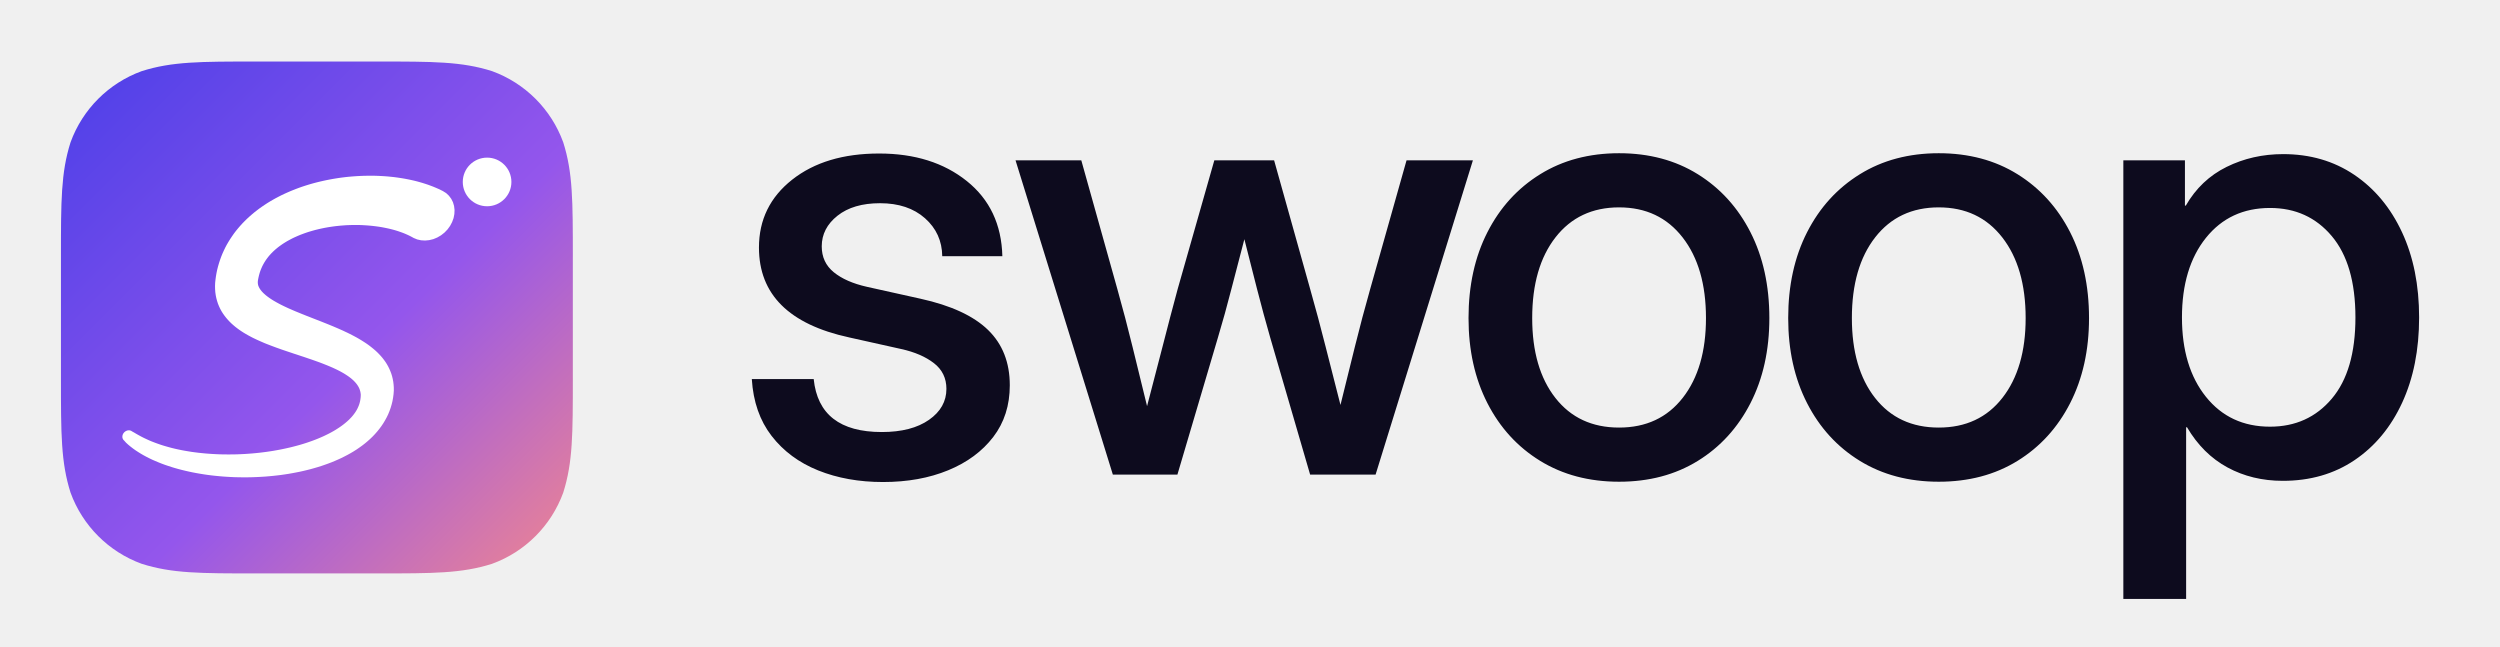
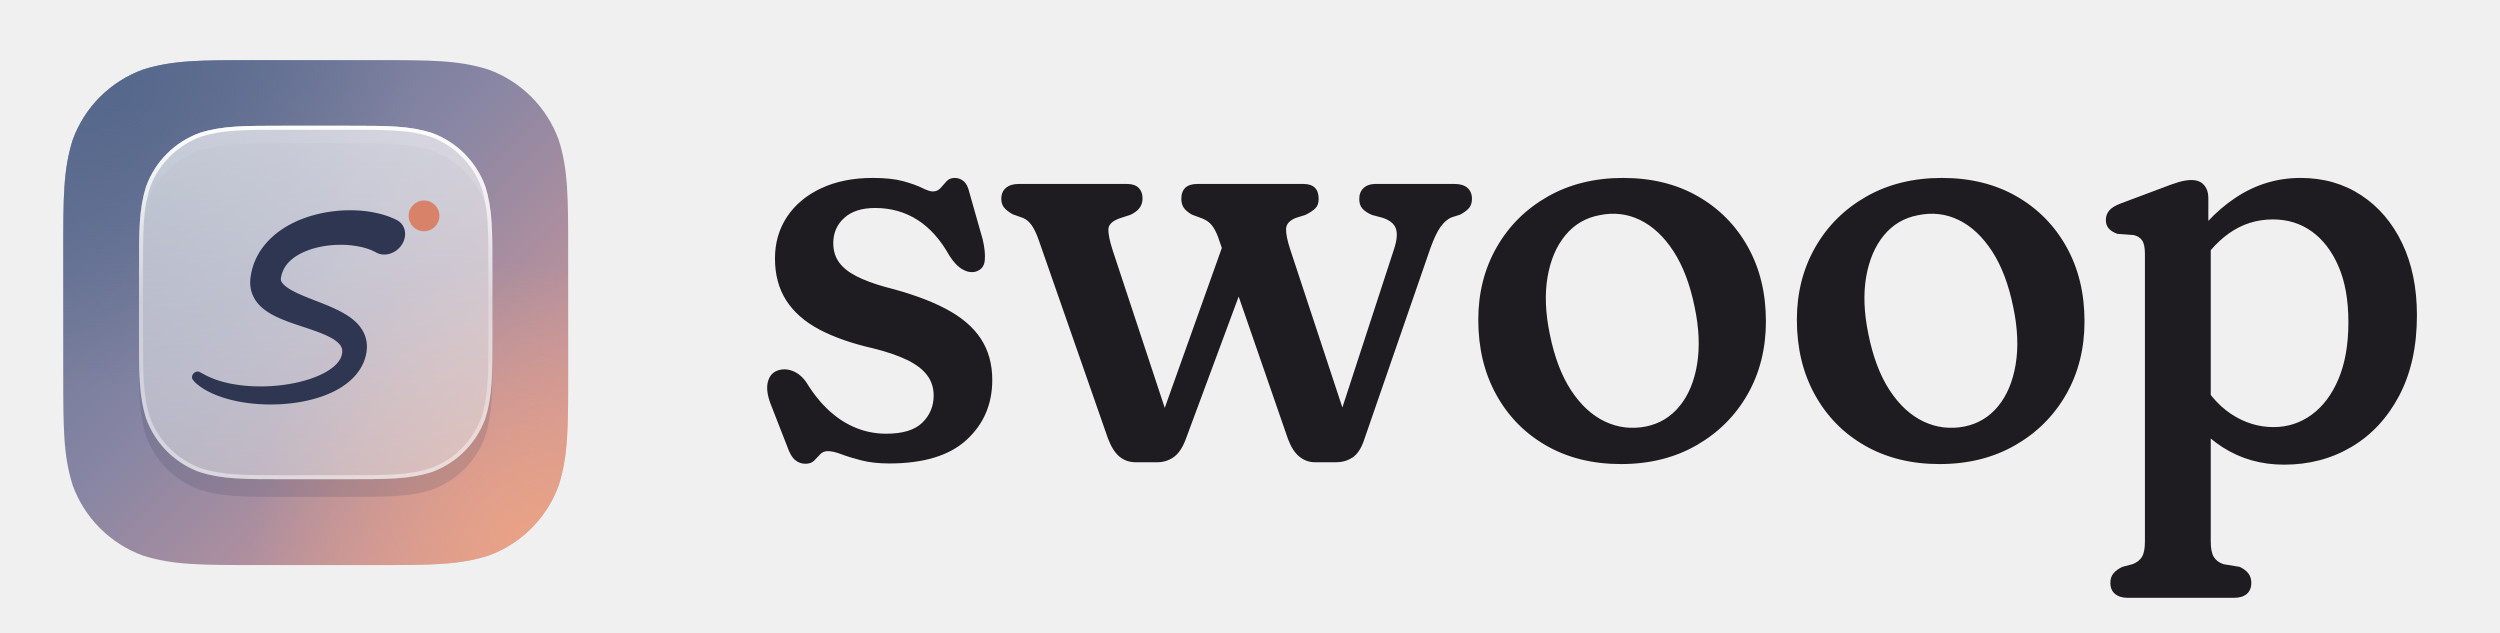
- <svg xmlns="http://www.w3.org/2000/svg" width="820" height="212" viewBox="0 0 820.48 211.74">
+ <svg xmlns="http://www.w3.org/2000/svg" width="830" height="210" viewBox="0 0 829.70 210.45">
  <defs>
    <linearGradient id="sym" x1="0" y1="0" x2="1" y2="1">
-       <stop offset="0" stop-color="#4B3FE8" />
-       <stop offset=".58" stop-color="#9456EC" />
-       <stop offset="1" stop-color="#F0868F" />
+       <stop offset="0" stop-color="#5A6D8F" />
+       <stop offset=".45" stop-color="#8886A4" />
+       <stop offset=".8" stop-color="#C3949B" />
+       <stop offset="1" stop-color="#DE9F8E" />
+     </linearGradient>
+     <radialGradient id="symPeach" cx=".92" cy=".95" r=".55">
+       <stop offset="0" stop-color="#EDA384" stop-opacity=".85" />
+       <stop offset="1" stop-color="#EDA384" stop-opacity="0" />
+     </radialGradient>
+     <radialGradient id="symSlate" cx=".1" cy=".05" r=".6">
+       <stop offset="0" stop-color="#52658A" stop-opacity=".8" />
+       <stop offset="1" stop-color="#52658A" stop-opacity="0" />
+     </radialGradient>
+     <linearGradient id="frost" x1="0" y1="0" x2="0" y2="1">
+       <stop offset="0" stop-color="#fff" stop-opacity=".66" />
+       <stop offset="1" stop-color="#fff" stop-opacity=".44" />
+     </linearGradient>
+     <linearGradient id="frostEdge" x1="0" y1="0" x2="0" y2="1">
+       <stop offset="0" stop-color="#fff" stop-opacity=".95" />
+       <stop offset=".5" stop-color="#fff" stop-opacity=".25" />
+       <stop offset="1" stop-color="#fff" stop-opacity=".45" />
    </linearGradient>
    <linearGradient id="shg" x1="0" y1="0" x2="1" y2="1">
-       <stop offset="0" stop-color="#12A594" />
-       <stop offset="1" stop-color="#0B6E8C" />
+       <stop offset="0" stop-color="#8DBDB2" />
+       <stop offset="1" stop-color="#4F857F" />
    </linearGradient>
  </defs>
  <path d="M84.20,20.00 L123.80,20.00 C142.28,20.00 151.53,20.00 161.48,23.15 C172.34,27.10 180.90,35.66 184.85,46.52 C188.00,56.47 188.00,65.72 188.00,84.20 L188.00,123.80 C188.00,142.28 188.00,151.53 184.85,161.48 C180.90,172.34 172.34,180.90 161.48,184.85 C151.53,188.00 142.28,188.00 123.80,188.00 L84.20,188.00 C65.72,188.00 56.47,188.00 46.52,184.85 C35.66,180.90 27.10,172.34 23.15,161.48 C20.00,151.53 20.00,142.28 20.00,123.80 L20.00,84.20 C20.00,65.72 20.00,56.47 23.15,46.52 C27.10,35.66 35.66,27.10 46.52,23.15 C56.47,20.00 65.72,20.00 84.20,20.00 Z" fill="url(#sym)" />
-   <path d="M40.73,144.38 L41.35,145.08 L42.07,145.74 L42.83,146.37 L43.62,146.98 L44.44,147.57 L45.30,148.13 L46.18,148.68 L47.09,149.21 L48.02,149.71 L48.98,150.20 L49.96,150.67 L50.97,151.11 L51.99,151.54 L53.04,151.96 L54.10,152.35 L55.19,152.72 L56.29,153.08 L57.41,153.42 L58.55,153.74 L59.70,154.04 L60.86,154.32 L62.04,154.59 L63.23,154.84 L64.43,155.07 L65.64,155.28 L66.87,155.48 L68.10,155.66 L69.34,155.82 L70.59,155.96 L71.84,156.08 L73.10,156.19 L74.37,156.28 L75.64,156.35 L76.91,156.41 L78.19,156.44 L79.47,156.46 L80.75,156.46 L82.03,156.45 L83.31,156.41 L84.59,156.36 L85.87,156.29 L87.14,156.21 L88.41,156.10 L89.68,155.98 L90.94,155.84 L92.20,155.69 L93.45,155.51 L94.69,155.32 L95.93,155.10 L97.15,154.87 L98.37,154.63 L99.58,154.36 L100.78,154.07 L101.96,153.77 L103.14,153.44 L104.30,153.10 L105.45,152.74 L106.58,152.35 L107.70,151.95 L108.81,151.53 L109.90,151.08 L110.97,150.61 L112.03,150.13 L113.06,149.61 L114.08,149.08 L115.09,148.52 L116.07,147.94 L117.03,147.33 L117.96,146.69 L118.88,146.03 L119.77,145.34 L120.63,144.62 L121.47,143.87 L122.28,143.09 L123.05,142.28 L123.80,141.43 L124.50,140.56 L125.17,139.66 L125.80,138.72 L126.38,137.75 L126.92,136.76 L127.41,135.74 L127.84,134.69 L128.22,133.62 L128.54,132.54 L128.81,131.43 L129.01,130.31 L129.16,129.18 L129.25,127.98 L129.24,126.92 L129.17,125.98 L129.06,125.06 L128.89,124.16 L128.68,123.29 L128.42,122.44 L128.11,121.62 L127.76,120.82 L127.38,120.05 L126.96,119.31 L126.51,118.60 L126.02,117.92 L125.51,117.26 L124.97,116.63 L124.41,116.03 L123.83,115.44 L123.23,114.88 L122.60,114.34 L121.96,113.82 L121.31,113.31 L120.64,112.82 L119.95,112.35 L119.25,111.90 L118.54,111.45 L117.82,111.02 L117.09,110.60 L116.35,110.20 L115.59,109.80 L114.83,109.41 L114.06,109.03 L113.29,108.67 L112.51,108.30 L111.72,107.95 L110.93,107.60 L110.13,107.26 L109.34,106.92 L108.53,106.59 L107.73,106.26 L106.93,105.94 L106.13,105.62 L105.33,105.30 L104.53,104.99 L103.73,104.68 L102.94,104.37 L102.15,104.06 L101.37,103.75 L100.59,103.45 L99.82,103.14 L99.06,102.84 L98.31,102.53 L97.57,102.23 L96.84,101.93 L96.12,101.62 L95.41,101.31 L94.72,101.01 L94.05,100.70 L93.39,100.39 L92.75,100.08 L92.13,99.77 L91.52,99.45 L90.94,99.14 L90.38,98.82 L89.84,98.51 L89.32,98.19 L88.83,97.87 L88.37,97.56 L87.93,97.24 L87.52,96.93 L87.14,96.62 L86.79,96.31 L86.46,96.01 L86.17,95.71 L85.90,95.42 L85.67,95.13 L85.46,94.86 L85.28,94.59 L85.13,94.34 L85.00,94.09 L84.89,93.86 L84.80,93.63 L84.73,93.42 L84.68,93.20 L84.65,93.00 L84.62,92.79 L84.61,92.57 L84.61,92.35 L84.62,92.12 L84.65,91.86 L84.70,91.57 L84.82,90.97 L84.95,90.38 L85.10,89.81 L85.26,89.26 L85.44,88.72 L85.64,88.20 L85.85,87.70 L86.07,87.21 L86.31,86.74 L86.57,86.27 L86.83,85.82 L87.11,85.38 L87.41,84.94 L87.72,84.52 L88.04,84.10 L88.38,83.69 L88.74,83.29 L89.11,82.89 L89.50,82.50 L89.90,82.12 L90.32,81.74 L90.76,81.37 L91.21,81.00 L91.68,80.64 L92.17,80.29 L92.67,79.94 L93.19,79.60 L93.72,79.27 L94.27,78.94 L94.84,78.63 L95.42,78.32 L96.01,78.01 L96.62,77.72 L97.25,77.44 L97.89,77.16 L98.54,76.89 L99.20,76.64 L99.87,76.39 L100.56,76.15 L101.25,75.92 L101.96,75.71 L102.68,75.50 L103.40,75.30 L104.13,75.12 L104.88,74.94 L105.62,74.78 L106.38,74.62 L107.14,74.48 L107.90,74.35 L108.67,74.23 L109.45,74.12 L110.23,74.02 L111.01,73.94 L111.79,73.86 L112.57,73.80 L113.36,73.74 L114.14,73.70 L114.93,73.67 L115.71,73.65 L116.49,73.65 L117.27,73.65 L118.05,73.66 L118.83,73.69 L119.60,73.73 L120.36,73.78 L121.12,73.84 L121.87,73.91 L122.62,73.99 L123.36,74.08 L124.09,74.18 L124.82,74.29 L125.53,74.41 L126.23,74.55 L126.93,74.69 L127.61,74.84 L128.28,75.00 L128.94,75.17 L129.59,75.35 L130.22,75.54 L130.84,75.74 L131.44,75.95 L132.03,76.16 L132.60,76.38 L133.15,76.61 L133.69,76.85 L134.21,77.09 L134.71,77.34 L135.19,77.59 L135.74,77.90 L136.92,78.39 L138.19,78.67 L139.52,78.75 L140.87,78.62 L142.22,78.29 L143.52,77.75 L144.75,77.03 L145.88,76.14 L146.88,75.10 L147.72,73.94 L148.38,72.69 L148.86,71.38 L149.12,70.04 L149.18,68.71 L149.02,67.41 L148.66,66.18 L148.09,65.05 L147.34,64.05 L146.43,63.19 L145.36,62.52 L144.64,62.16 L143.82,61.77 L142.99,61.41 L142.15,61.06 L141.30,60.74 L140.43,60.42 L139.55,60.13 L138.67,59.85 L137.77,59.59 L136.87,59.34 L135.95,59.11 L135.03,58.90 L134.09,58.70 L133.15,58.52 L132.21,58.35 L131.25,58.20 L130.29,58.06 L129.32,57.93 L128.34,57.83 L127.36,57.73 L126.37,57.65 L125.38,57.59 L124.39,57.54 L123.39,57.50 L122.38,57.48 L121.37,57.48 L120.36,57.49 L119.35,57.51 L118.33,57.55 L117.31,57.60 L116.29,57.67 L115.27,57.75 L114.24,57.84 L113.22,57.95 L112.19,58.08 L111.17,58.22 L110.15,58.38 L109.13,58.55 L108.11,58.74 L107.09,58.94 L106.07,59.16 L105.06,59.39 L104.04,59.64 L103.04,59.90 L102.03,60.18 L101.03,60.48 L100.04,60.79 L99.05,61.12 L98.06,61.47 L97.08,61.84 L96.11,62.22 L95.14,62.62 L94.18,63.04 L93.23,63.47 L92.29,63.92 L91.35,64.40 L90.42,64.89 L89.51,65.40 L88.60,65.93 L87.71,66.48 L86.82,67.06 L85.95,67.65 L85.09,68.26 L84.25,68.90 L83.41,69.56 L82.60,70.24 L81.80,70.94 L81.02,71.66 L80.26,72.41 L79.51,73.18 L78.79,73.97 L78.09,74.79 L77.41,75.62 L76.76,76.48 L76.14,77.37 L75.54,78.27 L74.97,79.19 L74.42,80.13 L73.91,81.10 L73.44,82.08 L72.99,83.08 L72.58,84.09 L72.21,85.12 L71.87,86.17 L71.56,87.23 L71.29,88.30 L71.06,89.38 L70.87,90.48 L70.72,91.60 L70.61,92.63 L70.57,93.67 L70.59,94.69 L70.66,95.70 L70.80,96.68 L70.99,97.64 L71.24,98.57 L71.53,99.47 L71.88,100.33 L72.27,101.16 L72.70,101.95 L73.17,102.70 L73.68,103.42 L74.21,104.10 L74.77,104.75 L75.35,105.37 L75.95,105.96 L76.58,106.52 L77.22,107.06 L77.88,107.57 L78.55,108.06 L79.24,108.53 L79.94,108.98 L80.66,109.41 L81.38,109.82 L82.12,110.22 L82.86,110.61 L83.62,110.98 L84.38,111.34 L85.16,111.69 L85.94,112.03 L86.72,112.37 L87.51,112.69 L88.31,113.00 L89.12,113.31 L89.92,113.61 L90.73,113.91 L91.55,114.20 L92.36,114.49 L93.18,114.77 L94.00,115.05 L94.81,115.32 L95.63,115.59 L96.44,115.87 L97.26,116.13 L98.06,116.40 L98.87,116.67 L99.67,116.93 L100.46,117.20 L101.25,117.47 L102.03,117.73 L102.80,118.00 L103.56,118.27 L104.32,118.54 L105.06,118.81 L105.79,119.09 L106.50,119.37 L107.21,119.65 L107.89,119.93 L108.57,120.22 L109.22,120.50 L109.86,120.80 L110.48,121.09 L111.08,121.39 L111.66,121.69 L112.22,122.00 L112.75,122.30 L113.26,122.61 L113.75,122.93 L114.22,123.24 L114.66,123.56 L115.07,123.87 L115.46,124.19 L115.82,124.51 L116.16,124.83 L116.46,125.15 L116.75,125.47 L117.00,125.78 L117.24,126.10 L117.44,126.41 L117.63,126.72 L117.79,127.03 L117.94,127.35 L118.06,127.67 L118.16,127.99 L118.25,128.32 L118.32,128.66 L118.37,129.02 L118.40,129.28 L118.39,129.80 L118.35,130.35 L118.28,130.88 L118.19,131.40 L118.07,131.90 L117.93,132.40 L117.76,132.88 L117.56,133.36 L117.34,133.84 L117.09,134.32 L116.81,134.79 L116.50,135.26 L116.15,135.74 L115.78,136.21 L115.37,136.69 L114.92,137.16 L114.44,137.64 L113.93,138.11 L113.38,138.58 L112.80,139.05 L112.19,139.51 L111.54,139.97 L110.86,140.42 L110.15,140.87 L109.41,141.31 L108.64,141.74 L107.84,142.16 L107.01,142.57 L106.15,142.98 L105.27,143.37 L104.37,143.75 L103.44,144.12 L102.49,144.48 L101.52,144.82 L100.53,145.16 L99.52,145.48 L98.49,145.79 L97.44,146.08 L96.38,146.36 L95.30,146.63 L94.21,146.88 L93.10,147.12 L91.98,147.35 L90.85,147.56 L89.72,147.76 L88.57,147.94 L87.41,148.11 L86.25,148.26 L85.08,148.40 L83.91,148.52 L82.73,148.63 L81.54,148.72 L80.36,148.80 L79.17,148.86 L77.98,148.91 L76.80,148.94 L75.61,148.95 L74.43,148.95 L73.24,148.94 L72.07,148.91 L70.89,148.86 L69.73,148.80 L68.57,148.72 L67.41,148.63 L66.27,148.52 L65.13,148.40 L64.01,148.26 L62.89,148.11 L61.79,147.93 L60.70,147.75 L59.63,147.55 L58.56,147.33 L57.52,147.10 L56.48,146.85 L55.47,146.58 L54.47,146.30 L53.49,146.01 L52.54,145.70 L51.60,145.37 L50.68,145.03 L49.78,144.68 L48.90,144.31 L48.05,143.92 L47.22,143.53 L46.41,143.12 L45.62,142.69 L44.85,142.26 L44.11,141.82 L43.32,141.38 L43.10,141.23 L42.84,141.12 L42.57,141.05 L42.29,141.03 L41.99,141.05 L41.70,141.12 L41.42,141.23 L41.15,141.38 L40.90,141.57 L40.68,141.79 L40.49,142.04 L40.34,142.31 L40.24,142.59 L40.17,142.88 L40.16,143.17 L40.18,143.45 L40.26,143.72 L40.38,143.97 L40.53,144.19 Z" fill="#FFFFFF" />
-   <circle cx="159.86" cy="59.52" r="7.98" fill="#FFFFFF" />
-   <path d="M289.805 158.004Q277.988 158.004 268.516 154.195Q259.043 150.387 253.232 142.867Q247.422 135.348 246.738 124.215H267.051Q268.809 141.598 289.414 141.598Q299.18 141.598 304.893 137.594Q310.605 133.59 310.605 127.438Q310.605 122.164 306.504 118.99Q302.402 115.816 295.762 114.352L278.672 110.543Q249.082 104.098 249.082 81.051Q249.082 67.379 259.971 58.785Q270.859 50.191 288.535 50.191Q306.016 50.191 317.295 59.225Q328.574 68.258 328.965 83.883H309.238Q309.141 76.363 303.574 71.432Q298.008 66.5 288.828 66.5Q280.039 66.5 274.863 70.602Q269.688 74.703 269.688 80.66Q269.688 85.934 273.643 89.156Q277.598 92.379 284.531 93.941L302.109 97.848Q317.148 101.168 324.277 108.102Q331.406 115.035 331.406 126.266Q331.406 136.129 325.986 143.209Q320.566 150.289 311.191 154.146Q301.816 158.004 289.805 158.004Z M365.227 155.562 333.293 52.438H354.875L366.691 94.625Q369.328 104.0 371.721 113.766Q374.113 123.531 376.457 133.102Q378.996 123.531 381.486 113.766Q383.977 104.0 386.516 94.625L398.527 52.438H418.156L429.973 94.625Q432.609 103.902 435.051 113.57Q437.492 123.238 439.934 132.711Q442.277 123.238 444.67 113.57Q447.062 103.902 449.699 94.625L461.613 52.438H483.391L451.457 155.562H429.973L416.887 110.641Q414.641 102.828 412.541 94.625Q410.441 86.422 408.391 78.316Q406.242 86.422 404.143 94.625Q402.043 102.828 399.699 110.641L386.418 155.562Z M531.371 157.906Q516.625 157.906 505.492 151.07Q494.359 144.234 488.158 132.125Q481.957 120.016 481.957 104.195Q481.957 88.18 488.158 76.021Q494.359 63.863 505.492 56.979Q516.625 50.094 531.371 50.094Q546.117 50.094 557.201 56.979Q568.285 63.863 574.486 76.021Q580.688 88.18 580.688 104.195Q580.688 120.016 574.486 132.125Q568.285 144.234 557.201 151.07Q546.117 157.906 531.371 157.906ZM531.371 140.133Q544.652 140.133 552.27 130.367Q559.887 120.602 559.887 104.195Q559.887 87.594 552.221 77.73Q544.555 67.867 531.371 67.867Q518.188 67.867 510.521 77.682Q502.855 87.496 502.855 104.195Q502.855 120.699 510.473 130.416Q518.09 140.133 531.371 140.133Z M636.285 157.906Q621.539 157.906 610.406 151.07Q599.273 144.234 593.072 132.125Q586.871 120.016 586.871 104.195Q586.871 88.18 593.072 76.021Q599.273 63.863 610.406 56.979Q621.539 50.094 636.285 50.094Q651.031 50.094 662.115 56.979Q673.199 63.863 679.4 76.021Q685.602 88.18 685.602 104.195Q685.602 120.016 679.4 132.125Q673.199 144.234 662.115 151.07Q651.031 157.906 636.285 157.906ZM636.285 140.133Q649.566 140.133 657.184 130.367Q664.801 120.602 664.801 104.195Q664.801 87.594 657.135 77.73Q649.469 67.867 636.285 67.867Q623.102 67.867 615.436 77.682Q607.77 87.496 607.77 104.195Q607.77 120.699 615.387 130.416Q623.004 140.133 636.285 140.133Z M696.863 196.383V52.438H717.078V67.281H717.371Q722.254 58.785 730.75 54.586Q739.246 50.387 749.305 50.387Q762.586 50.387 772.645 57.174Q782.703 63.961 788.318 76.021Q793.934 88.082 793.934 104.0Q793.934 119.918 788.367 131.979Q782.801 144.039 772.742 150.826Q762.684 157.613 749.207 157.613Q739.148 157.613 731.043 153.219Q722.938 148.824 717.762 140.035H717.469V196.383ZM745.008 139.84Q757.508 139.84 765.271 130.66Q773.035 121.48 773.035 104.0Q773.035 86.52 765.271 77.291Q757.508 68.062 745.008 68.062Q731.824 68.062 723.963 77.877Q716.102 87.691 716.102 104.0Q716.102 120.211 723.963 130.025Q731.824 139.84 745.008 139.84Z" fill="#0D0B1E" />
+   <path d="M84.20,20.00 L123.80,20.00 C142.28,20.00 151.53,20.00 161.48,23.15 C172.34,27.10 180.90,35.66 184.85,46.52 C188.00,56.47 188.00,65.72 188.00,84.20 L188.00,123.80 C188.00,142.28 188.00,151.53 184.85,161.48 C180.90,172.34 172.34,180.90 161.48,184.85 C151.53,188.00 142.28,188.00 123.80,188.00 L84.20,188.00 C65.72,188.00 56.47,188.00 46.52,184.85 C35.66,180.90 27.10,172.34 23.15,161.48 C20.00,151.53 20.00,142.28 20.00,123.80 L20.00,84.20 C20.00,65.72 20.00,56.47 23.15,46.52 C27.10,35.66 35.66,27.10 46.52,23.15 C56.47,20.00 65.72,20.00 84.20,20.00 Z" fill="url(#symSlate)" />
+   <path d="M84.20,20.00 L123.80,20.00 C142.28,20.00 151.53,20.00 161.48,23.15 C172.34,27.10 180.90,35.66 184.85,46.52 C188.00,56.47 188.00,65.72 188.00,84.20 L188.00,123.80 C188.00,142.28 188.00,151.53 184.85,161.48 C180.90,172.34 172.34,180.90 161.48,184.85 C151.53,188.00 142.28,188.00 123.80,188.00 L84.20,188.00 C65.72,188.00 56.47,188.00 46.52,184.85 C35.66,180.90 27.10,172.34 23.15,161.48 C20.00,151.53 20.00,142.28 20.00,123.80 L20.00,84.20 C20.00,65.72 20.00,56.47 23.15,46.52 C27.10,35.66 35.66,27.10 46.52,23.15 C56.47,20.00 65.72,20.00 84.20,20.00 Z" fill="url(#symPeach)" />
+   <path d="M93.99,47.72 L114.01,47.72 C128.06,47.72 135.08,47.72 142.64,50.11 C150.90,53.12 157.40,59.62 160.41,67.88 C162.80,75.44 162.80,82.46 162.80,96.51 L162.80,116.53 C162.80,130.58 162.80,137.60 160.41,145.16 C157.40,153.42 150.90,159.92 142.64,162.93 C135.08,165.32 128.06,165.32 114.01,165.32 L93.99,165.32 C79.94,165.32 72.92,165.32 65.36,162.93 C57.10,159.92 50.60,153.42 47.59,145.16 C45.20,137.60 45.20,130.58 45.20,116.53 L45.20,96.51 C45.20,82.46 45.20,75.44 47.59,67.88 C50.60,59.62 57.10,53.12 65.36,50.11 C72.92,47.72 79.94,47.72 93.99,47.72 Z" fill="#2F3652" fill-opacity=".16" />
+   <path d="M93.99,41.84 L114.01,41.84 C128.06,41.84 135.08,41.84 142.64,44.23 C150.90,47.24 157.40,53.74 160.41,62.00 C162.80,69.56 162.80,76.58 162.80,90.63 L162.80,110.65 C162.80,124.70 162.80,131.72 160.41,139.28 C157.40,147.54 150.90,154.04 142.64,157.05 C135.08,159.44 128.06,159.44 114.01,159.44 L93.99,159.44 C79.94,159.44 72.92,159.44 65.36,157.05 C57.10,154.04 50.60,147.54 47.59,139.28 C45.20,131.72 45.20,124.70 45.20,110.65 L45.20,90.63 C45.20,76.58 45.20,69.56 47.59,62.00 C50.60,53.74 57.10,47.24 65.36,44.23 C72.92,41.84 79.94,41.84 93.99,41.84 Z" fill="url(#frost)" />
+   <path d="M93.64,42.51 L114.36,42.51 C128.11,42.51 134.99,42.51 142.40,44.85 C150.48,47.79 156.85,54.16 159.79,62.24 C162.13,69.65 162.13,76.53 162.13,90.28 L162.13,111.00 C162.13,124.75 162.13,131.63 159.79,139.04 C156.85,147.12 150.48,153.49 142.40,156.43 C134.99,158.77 128.11,158.77 114.36,158.77 L93.64,158.77 C79.89,158.77 73.01,158.77 65.60,156.43 C57.52,153.49 51.15,147.12 48.21,139.04 C45.87,131.63 45.87,124.75 45.87,111.00 L45.87,90.28 C45.87,76.53 45.87,69.65 48.21,62.24 C51.15,54.16 57.52,47.79 65.60,44.85 C73.01,42.51 79.89,42.51 93.64,42.51 Z" fill="none" stroke="url(#frostEdge)" stroke-width="1.34" />
+   <path d="M63.35,126.60 L63.73,127.08 L64.20,127.52 L64.69,127.94 L65.20,128.34 L65.73,128.73 L66.29,129.11 L66.86,129.47 L67.45,129.81 L68.06,130.15 L68.68,130.47 L69.32,130.77 L69.97,131.07 L70.64,131.35 L71.32,131.62 L72.01,131.88 L72.71,132.12 L73.43,132.36 L74.15,132.58 L74.89,132.79 L75.64,132.99 L76.39,133.17 L77.15,133.35 L77.92,133.51 L78.70,133.66 L79.49,133.80 L80.28,133.93 L81.08,134.04 L81.88,134.15 L82.69,134.24 L83.50,134.32 L84.32,134.39 L85.14,134.45 L85.96,134.50 L86.78,134.53 L87.61,134.56 L88.44,134.57 L89.27,134.57 L90.09,134.56 L90.92,134.54 L91.75,134.51 L92.58,134.47 L93.40,134.41 L94.23,134.34 L95.05,134.27 L95.87,134.18 L96.68,134.07 L97.49,133.96 L98.30,133.83 L99.10,133.70 L99.90,133.55 L100.69,133.39 L101.47,133.21 L102.25,133.03 L103.02,132.83 L103.79,132.62 L104.55,132.39 L105.29,132.16 L106.03,131.91 L106.77,131.64 L107.49,131.37 L108.20,131.07 L108.90,130.77 L109.60,130.45 L110.28,130.11 L110.95,129.76 L111.61,129.39 L112.25,129.01 L112.89,128.60 L113.51,128.18 L114.11,127.74 L114.70,127.28 L115.28,126.81 L115.83,126.31 L116.37,125.79 L116.89,125.24 L117.39,124.68 L117.86,124.09 L118.31,123.49 L118.73,122.86 L119.12,122.21 L119.48,121.54 L119.81,120.85 L120.10,120.15 L120.35,119.43 L120.57,118.70 L120.75,117.96 L120.88,117.20 L120.98,116.45 L121.04,115.64 L121.03,114.91 L120.99,114.28 L120.91,113.66 L120.79,113.05 L120.65,112.46 L120.47,111.88 L120.26,111.33 L120.03,110.79 L119.77,110.28 L119.49,109.78 L119.18,109.31 L118.86,108.85 L118.52,108.41 L118.16,107.99 L117.79,107.59 L117.40,107.20 L117.00,106.83 L116.59,106.47 L116.16,106.13 L115.73,105.79 L115.29,105.47 L114.84,105.17 L114.38,104.87 L113.92,104.58 L113.45,104.30 L112.97,104.02 L112.48,103.76 L112.00,103.50 L111.50,103.25 L111.00,103.01 L110.50,102.77 L109.99,102.53 L109.48,102.30 L108.97,102.08 L108.46,101.86 L107.94,101.64 L107.43,101.43 L106.91,101.22 L106.39,101.01 L105.88,100.80 L105.36,100.60 L104.85,100.40 L104.34,100.20 L103.83,100.00 L103.32,99.80 L102.82,99.61 L102.32,99.41 L101.83,99.22 L101.35,99.02 L100.87,98.83 L100.39,98.64 L99.93,98.44 L99.47,98.25 L99.02,98.05 L98.59,97.86 L98.16,97.66 L97.74,97.47 L97.33,97.27 L96.94,97.08 L96.56,96.88 L96.19,96.68 L95.84,96.48 L95.50,96.29 L95.18,96.09 L94.88,95.89 L94.59,95.70 L94.32,95.50 L94.07,95.31 L93.84,95.12 L93.62,94.93 L93.43,94.75 L93.25,94.57 L93.10,94.40 L92.96,94.23 L92.84,94.07 L92.74,93.92 L92.65,93.78 L92.58,93.65 L92.53,93.52 L92.48,93.40 L92.45,93.29 L92.43,93.19 L92.41,93.09 L92.40,92.98 L92.40,92.88 L92.40,92.77 L92.41,92.65 L92.43,92.52 L92.45,92.37 L92.52,92.01 L92.60,91.65 L92.69,91.30 L92.79,90.97 L92.90,90.65 L93.02,90.34 L93.15,90.04 L93.28,89.75 L93.42,89.46 L93.57,89.18 L93.73,88.91 L93.90,88.65 L94.08,88.39 L94.26,88.14 L94.46,87.89 L94.66,87.64 L94.88,87.40 L95.10,87.16 L95.33,86.93 L95.58,86.70 L95.83,86.47 L96.10,86.24 L96.37,86.02 L96.66,85.80 L96.96,85.58 L97.26,85.37 L97.58,85.16 L97.91,84.96 L98.25,84.76 L98.60,84.56 L98.96,84.37 L99.33,84.18 L99.71,84.00 L100.09,83.82 L100.49,83.65 L100.89,83.49 L101.31,83.33 L101.73,83.17 L102.16,83.02 L102.59,82.88 L103.03,82.74 L103.48,82.61 L103.94,82.49 L104.40,82.37 L104.86,82.26 L105.33,82.16 L105.81,82.06 L106.28,81.97 L106.77,81.89 L107.25,81.81 L107.74,81.74 L108.23,81.68 L108.72,81.63 L109.21,81.58 L109.71,81.54 L110.20,81.51 L110.70,81.48 L111.19,81.46 L111.69,81.45 L112.18,81.44 L112.67,81.44 L113.16,81.45 L113.65,81.47 L114.13,81.49 L114.62,81.52 L115.10,81.56 L115.57,81.60 L116.04,81.65 L116.51,81.71 L116.97,81.77 L117.43,81.85 L117.88,81.92 L118.32,82.01 L118.76,82.09 L119.18,82.19 L119.61,82.29 L120.02,82.40 L120.43,82.51 L120.82,82.63 L121.21,82.75 L121.59,82.88 L121.96,83.02 L122.31,83.15 L122.66,83.30 L122.99,83.44 L123.32,83.59 L123.63,83.75 L123.93,83.91 L124.27,84.10 L125.10,84.44 L126.00,84.65 L126.94,84.70 L127.89,84.61 L128.84,84.37 L129.76,83.99 L130.63,83.48 L131.42,82.86 L132.13,82.12 L132.72,81.31 L133.19,80.43 L133.52,79.50 L133.71,78.56 L133.75,77.62 L133.64,76.70 L133.38,75.83 L132.98,75.04 L132.46,74.33 L131.81,73.73 L131.06,73.25 L130.59,73.02 L130.06,72.77 L129.51,72.53 L128.96,72.30 L128.41,72.09 L127.84,71.88 L127.27,71.69 L126.70,71.51 L126.11,71.34 L125.52,71.18 L124.93,71.03 L124.33,70.89 L123.72,70.76 L123.11,70.64 L122.49,70.53 L121.87,70.43 L121.25,70.33 L120.62,70.25 L119.98,70.18 L119.35,70.12 L118.71,70.07 L118.06,70.03 L117.41,69.99 L116.76,69.97 L116.11,69.96 L115.46,69.95 L114.80,69.96 L114.14,69.97 L113.48,69.99 L112.82,70.03 L112.16,70.07 L111.49,70.12 L110.83,70.18 L110.17,70.26 L109.50,70.34 L108.84,70.43 L108.17,70.53 L107.51,70.64 L106.84,70.76 L106.18,70.89 L105.52,71.03 L104.86,71.18 L104.20,71.34 L103.55,71.52 L102.89,71.70 L102.24,71.89 L101.59,72.09 L100.95,72.31 L100.31,72.53 L99.67,72.77 L99.03,73.02 L98.40,73.28 L97.77,73.55 L97.15,73.84 L96.53,74.13 L95.92,74.44 L95.32,74.76 L94.71,75.10 L94.12,75.44 L93.53,75.81 L92.95,76.18 L92.38,76.57 L91.81,76.97 L91.26,77.39 L90.71,77.82 L90.17,78.27 L89.65,78.73 L89.13,79.21 L88.63,79.70 L88.14,80.21 L87.66,80.73 L87.20,81.27 L86.75,81.82 L86.32,82.39 L85.90,82.97 L85.50,83.57 L85.12,84.18 L84.77,84.81 L84.43,85.44 L84.11,86.09 L83.82,86.76 L83.54,87.43 L83.29,88.11 L83.07,88.80 L82.87,89.50 L82.69,90.21 L82.54,90.93 L82.41,91.65 L82.30,92.39 L82.23,93.08 L82.20,93.78 L82.21,94.47 L82.26,95.15 L82.35,95.81 L82.48,96.46 L82.65,97.09 L82.85,97.69 L83.08,98.28 L83.35,98.83 L83.64,99.36 L83.95,99.87 L84.29,100.35 L84.64,100.81 L85.01,101.24 L85.40,101.66 L85.80,102.05 L86.22,102.42 L86.64,102.78 L87.08,103.12 L87.52,103.44 L87.97,103.75 L88.43,104.04 L88.90,104.33 L89.37,104.60 L89.86,104.86 L90.34,105.11 L90.83,105.36 L91.33,105.59 L91.83,105.82 L92.34,106.04 L92.85,106.26 L93.36,106.47 L93.88,106.67 L94.40,106.87 L94.92,107.07 L95.44,107.26 L95.96,107.44 L96.49,107.63 L97.01,107.81 L97.54,107.99 L98.07,108.17 L98.59,108.34 L99.11,108.52 L99.63,108.69 L100.15,108.86 L100.67,109.03 L101.18,109.20 L101.69,109.37 L102.19,109.54 L102.69,109.71 L103.18,109.89 L103.66,110.06 L104.14,110.23 L104.61,110.40 L105.08,110.58 L105.53,110.75 L105.98,110.93 L106.41,111.11 L106.84,111.29 L107.25,111.47 L107.65,111.66 L108.04,111.84 L108.42,112.03 L108.78,112.22 L109.13,112.41 L109.46,112.60 L109.78,112.79 L110.08,112.98 L110.37,113.18 L110.64,113.37 L110.89,113.56 L111.13,113.76 L111.34,113.95 L111.54,114.14 L111.73,114.33 L111.90,114.51 L112.05,114.70 L112.18,114.88 L112.30,115.06 L112.41,115.23 L112.50,115.41 L112.58,115.58 L112.65,115.76 L112.71,115.93 L112.76,116.11 L112.80,116.30 L112.82,116.50 L112.84,116.62 L112.84,116.91 L112.82,117.23 L112.78,117.54 L112.73,117.84 L112.66,118.13 L112.58,118.41 L112.49,118.69 L112.38,118.96 L112.25,119.24 L112.11,119.51 L111.94,119.79 L111.76,120.06 L111.56,120.34 L111.34,120.62 L111.10,120.90 L110.83,121.19 L110.55,121.47 L110.24,121.76 L109.91,122.05 L109.55,122.33 L109.18,122.62 L108.78,122.90 L108.36,123.18 L107.93,123.45 L107.47,123.73 L106.99,123.99 L106.49,124.26 L105.97,124.51 L105.44,124.77 L104.89,125.01 L104.32,125.25 L103.74,125.49 L103.14,125.71 L102.53,125.93 L101.91,126.14 L101.27,126.34 L100.62,126.54 L99.96,126.72 L99.29,126.90 L98.61,127.07 L97.92,127.23 L97.22,127.38 L96.51,127.53 L95.80,127.66 L95.08,127.79 L94.35,127.90 L93.62,128.01 L92.88,128.11 L92.14,128.20 L91.40,128.28 L90.65,128.35 L89.90,128.41 L89.15,128.46 L88.39,128.50 L87.64,128.53 L86.89,128.55 L86.13,128.56 L85.38,128.56 L84.63,128.55 L83.89,128.54 L83.14,128.51 L82.40,128.47 L81.67,128.43 L80.93,128.37 L80.21,128.30 L79.49,128.23 L78.77,128.14 L78.07,128.04 L77.37,127.94 L76.68,127.82 L76.00,127.70 L75.32,127.56 L74.66,127.42 L74.01,127.26 L73.36,127.10 L72.73,126.93 L72.11,126.74 L71.51,126.55 L70.91,126.35 L70.33,126.14 L69.77,125.92 L69.21,125.70 L68.67,125.46 L68.15,125.22 L67.63,124.97 L67.14,124.71 L66.65,124.45 L66.17,124.18 L65.65,123.93 L65.45,123.80 L65.23,123.70 L64.99,123.64 L64.73,123.62 L64.47,123.64 L64.21,123.70 L63.96,123.80 L63.72,123.93 L63.50,124.10 L63.31,124.30 L63.14,124.52 L63.01,124.76 L62.91,125.01 L62.86,125.27 L62.84,125.52 L62.87,125.77 L62.93,126.01 L63.04,126.23 L63.18,126.43 Z" fill="#2F3652" />
+   <circle cx="140.04" cy="71.82" r="5.12" fill="#D9826A" />
+   <path d="M290.1 69.2Q283.5 69.2 279.85 72.5Q276.2 75.8 276.2 80.9Q276.2 84.6 278.1 87.25Q280.0 89.9 283.9 91.9Q287.8 93.9 293.6 95.5Q305.8 98.6 313.65 102.75Q321.5 106.9 325.3 112.7Q329.1 118.5 329.1 126.4Q329.1 138.5 320.55 146.35Q312.0 154.2 294.8 154.2Q289.6 154.2 285.65 153.2Q281.7 152.2 278.95 151.15Q276.2 150.1 274.4 150.1Q272.8 150.1 271.85 151.15Q270.9 152.2 269.85 153.25Q268.8 154.3 266.9 154.3Q265.0 154.3 263.5 153.05Q262.0 151.8 260.9 148.6L255.2 134.0Q253.7 129.8 254.45 127Q255.2 124.2 257.6 123.3Q260.1 122.4 262.75 123.45Q265.4 124.5 267.3 127.3Q270.8 133.0 274.95 136.75Q279.1 140.5 283.85 142.4Q288.6 144.3 293.8 144.3Q302.1 144.3 305.85 140.6Q309.6 136.9 309.6 131.6Q309.6 127.7 307.4 124.8Q305.2 121.9 300.75 119.75Q296.3 117.6 289.5 115.9Q278.9 113.5 271.6 109.65Q264.3 105.8 260.55 99.95Q256.8 94.1 256.8 86Q256.8 78.2 260.8 72.15Q264.8 66.1 272.15 62.65Q279.5 59.2 289.3 59.2Q295.6 59.2 299.55 60.3Q303.5 61.4 305.8 62.55Q308.1 63.7 309.3 63.7Q310.9 63.7 311.9 62.55Q312.9 61.4 313.9 60.3Q314.9 59.2 316.6 59.2Q318.3 59.2 319.6 60.3Q320.9 61.4 321.5 64.1L325.9 79.6Q326.9 83.8 326.6 86.7Q326.3 89.6 323.5 90.4Q321.4 90.9 319.15 89.6Q316.9 88.3 314.8 85Q310.4 77.1 304.2 73.15Q298.0 69.2 290.1 69.2Z M384.0 153.8H376.9Q373.7 153.8 371.45 151.95Q369.2 150.1 367.6 145.9L344.6 80Q343.5 76.8 342.25 75Q341.0 73.2 339.3 72.5L335.9 71.3Q333.8 70.1 332.95 68.95Q332.1 67.8 332.1 66.2Q332.1 63.8 333.65 62.5Q335.2 61.2 337.9 61.2H373.9Q376.5 61.2 377.8 62.5Q379.1 63.8 379.1 66Q379.1 67.9 378.05 69.25Q377.0 70.6 375.0 71.5L371.9 72.5Q367.9 73.8 367.75 76.15Q367.6 78.5 369.2 83.4L389.0 143.3L383.6 143.8L407.3 77.4L416.3 84.6L393.3 146.6Q391.7 150.6 389.3 152.2Q386.9 153.8 384.0 153.8ZM443.5 153.8H436.5Q433.6 153.8 431.3 151.95Q429.0 150.1 427.5 146.1L404.2 78.8Q403.3 76.4 402.15 74.95Q401.0 73.5 399.0 72.7L395.5 71.4Q393.6 70.3 392.8 69.1Q392.0 67.9 392.0 66.2Q392.0 61.2 397.4 61.2H432.6Q437.7 61.2 437.7 66.2Q437.7 68.2 436.6 69.3Q435.5 70.4 433.3 71.5L430.1 72.5Q426.9 73.8 426.85 76.2Q426.8 78.6 428.2 82.9L448.1 143.2L442.9 143.8L462.8 82.8Q464.2 78.5 463.4 76.1Q462.6 73.7 459.1 72.5L455.4 71.5Q453.3 70.6 452.25 69.4Q451.2 68.2 451.2 66.2Q451.2 63.9 452.65 62.55Q454.1 61.2 456.6 61.2H482.9Q485.7 61.2 487.2 62.5Q488.7 63.8 488.7 66.2Q488.7 67.9 487.85 69.05Q487.0 70.2 484.8 71.4L481.7 72.4Q479.8 73.3 478.2 75.55Q476.6 77.8 474.9 82.5L452.7 146.7Q451.3 150.7 448.9 152.25Q446.5 153.8 443.5 153.8Z M539.0 59.2Q553.2 59.2 563.85 65.3Q574.5 71.4 580.5 82.15Q586.5 92.9 586.5 106.9Q586.5 120.5 580.4 131.2Q574.3 141.9 563.4 148.15Q552.5 154.4 538.3 154.4Q524.2 154.4 513.5 148.3Q502.8 142.2 496.8 131.35Q490.8 120.5 490.8 106.4Q490.8 93 496.9 82.3Q503.0 71.6 513.9 65.4Q524.8 59.2 539.0 59.2ZM546.6 141.9Q553.4 140.5 557.8 135.1Q562.2 129.7 563.6 121.2Q565.0 112.7 562.8 102.2Q560.5 90.9 555.75 83.6Q551.0 76.3 544.65 73.2Q538.3 70.1 531.1 71.6Q524.2 72.9 519.75 78.3Q515.3 83.7 513.85 92.15Q512.4 100.6 514.6 111.2Q516.9 122.6 521.7 129.9Q526.5 137.2 532.95 140.25Q539.4 143.3 546.6 141.9Z M645.0 59.2Q659.2 59.2 669.85 65.3Q680.5 71.4 686.5 82.15Q692.5 92.9 692.5 106.9Q692.5 120.5 686.4 131.2Q680.3 141.9 669.4 148.15Q658.5 154.4 644.3 154.4Q630.2 154.4 619.5 148.3Q608.8 142.2 602.8 131.35Q596.8 120.5 596.8 106.4Q596.8 93 602.9 82.3Q609.0 71.6 619.9 65.4Q630.8 59.2 645.0 59.2ZM652.6 141.9Q659.4 140.5 663.8 135.1Q668.2 129.7 669.6 121.2Q671.0 112.7 668.8 102.2Q666.5 90.9 661.75 83.6Q657.0 76.3 650.65 73.2Q644.3 70.1 637.1 71.6Q630.2 72.9 625.75 78.3Q621.3 83.7 619.85 92.15Q618.4 100.6 620.6 111.2Q622.9 122.6 627.7 129.9Q632.5 137.2 638.95 140.25Q645.4 143.3 652.6 141.9Z M733.7 65.9V77.1L734.5 79.5V180.1Q734.5 183.7 735.55 185.35Q736.6 187.0 738.7 187.7L744.1 188.6Q745.9 189.4 746.95 190.7Q748.0 192.0 748.0 193.9Q748.0 196.3 746.5 197.6Q745.0 198.9 742.2 198.9H706.9Q704.2 198.9 702.65 197.6Q701.1 196.3 701.1 193.9Q701.1 192.0 702.15 190.75Q703.2 189.5 705.1 188.6L708.5 187.7Q710.6 186.9 711.6 185.3Q712.6 183.7 712.6 180.1V84.5Q712.6 81.3 711.65 79.95Q710.7 78.6 708.8 78.2L703.4 77.8Q701.5 77.1 700.55 76Q699.6 74.9 699.6 73.2Q699.6 71.3 700.8 69.95Q702.0 68.6 704.8 67.6L718.4 62.5Q721.7 61.2 723.95 60.55Q726.2 59.9 728.1 59.9Q730.8 59.9 732.25 61.55Q733.7 63.2 733.7 65.9ZM729.3 90.9 725.6 84.3Q732.7 72.5 742.65 65.85Q752.6 59.2 764.4 59.2Q775.8 59.2 784.55 64.95Q793.3 70.7 798.2 80.95Q803.1 91.2 803.1 104.9Q803.1 120.4 797.25 131.55Q791.4 142.7 781.4 148.65Q771.4 154.6 758.9 154.6Q747.5 154.6 738.45 148.8Q729.4 143.0 724.1 132.9L729.8 124Q734.5 133.2 741.15 137.65Q747.8 142.1 755.4 142.1Q762.4 142.1 768.05 138.0Q773.7 133.9 777.0 126.1Q780.3 118.3 780.3 107.2Q780.3 96.2 777.0 88.6Q773.7 81 768.1 77Q762.5 73 755.2 73Q747.1 73 740.55 77.65Q734.0 82.3 729.3 90.9Z" fill="#1E1C21" />
</svg>
